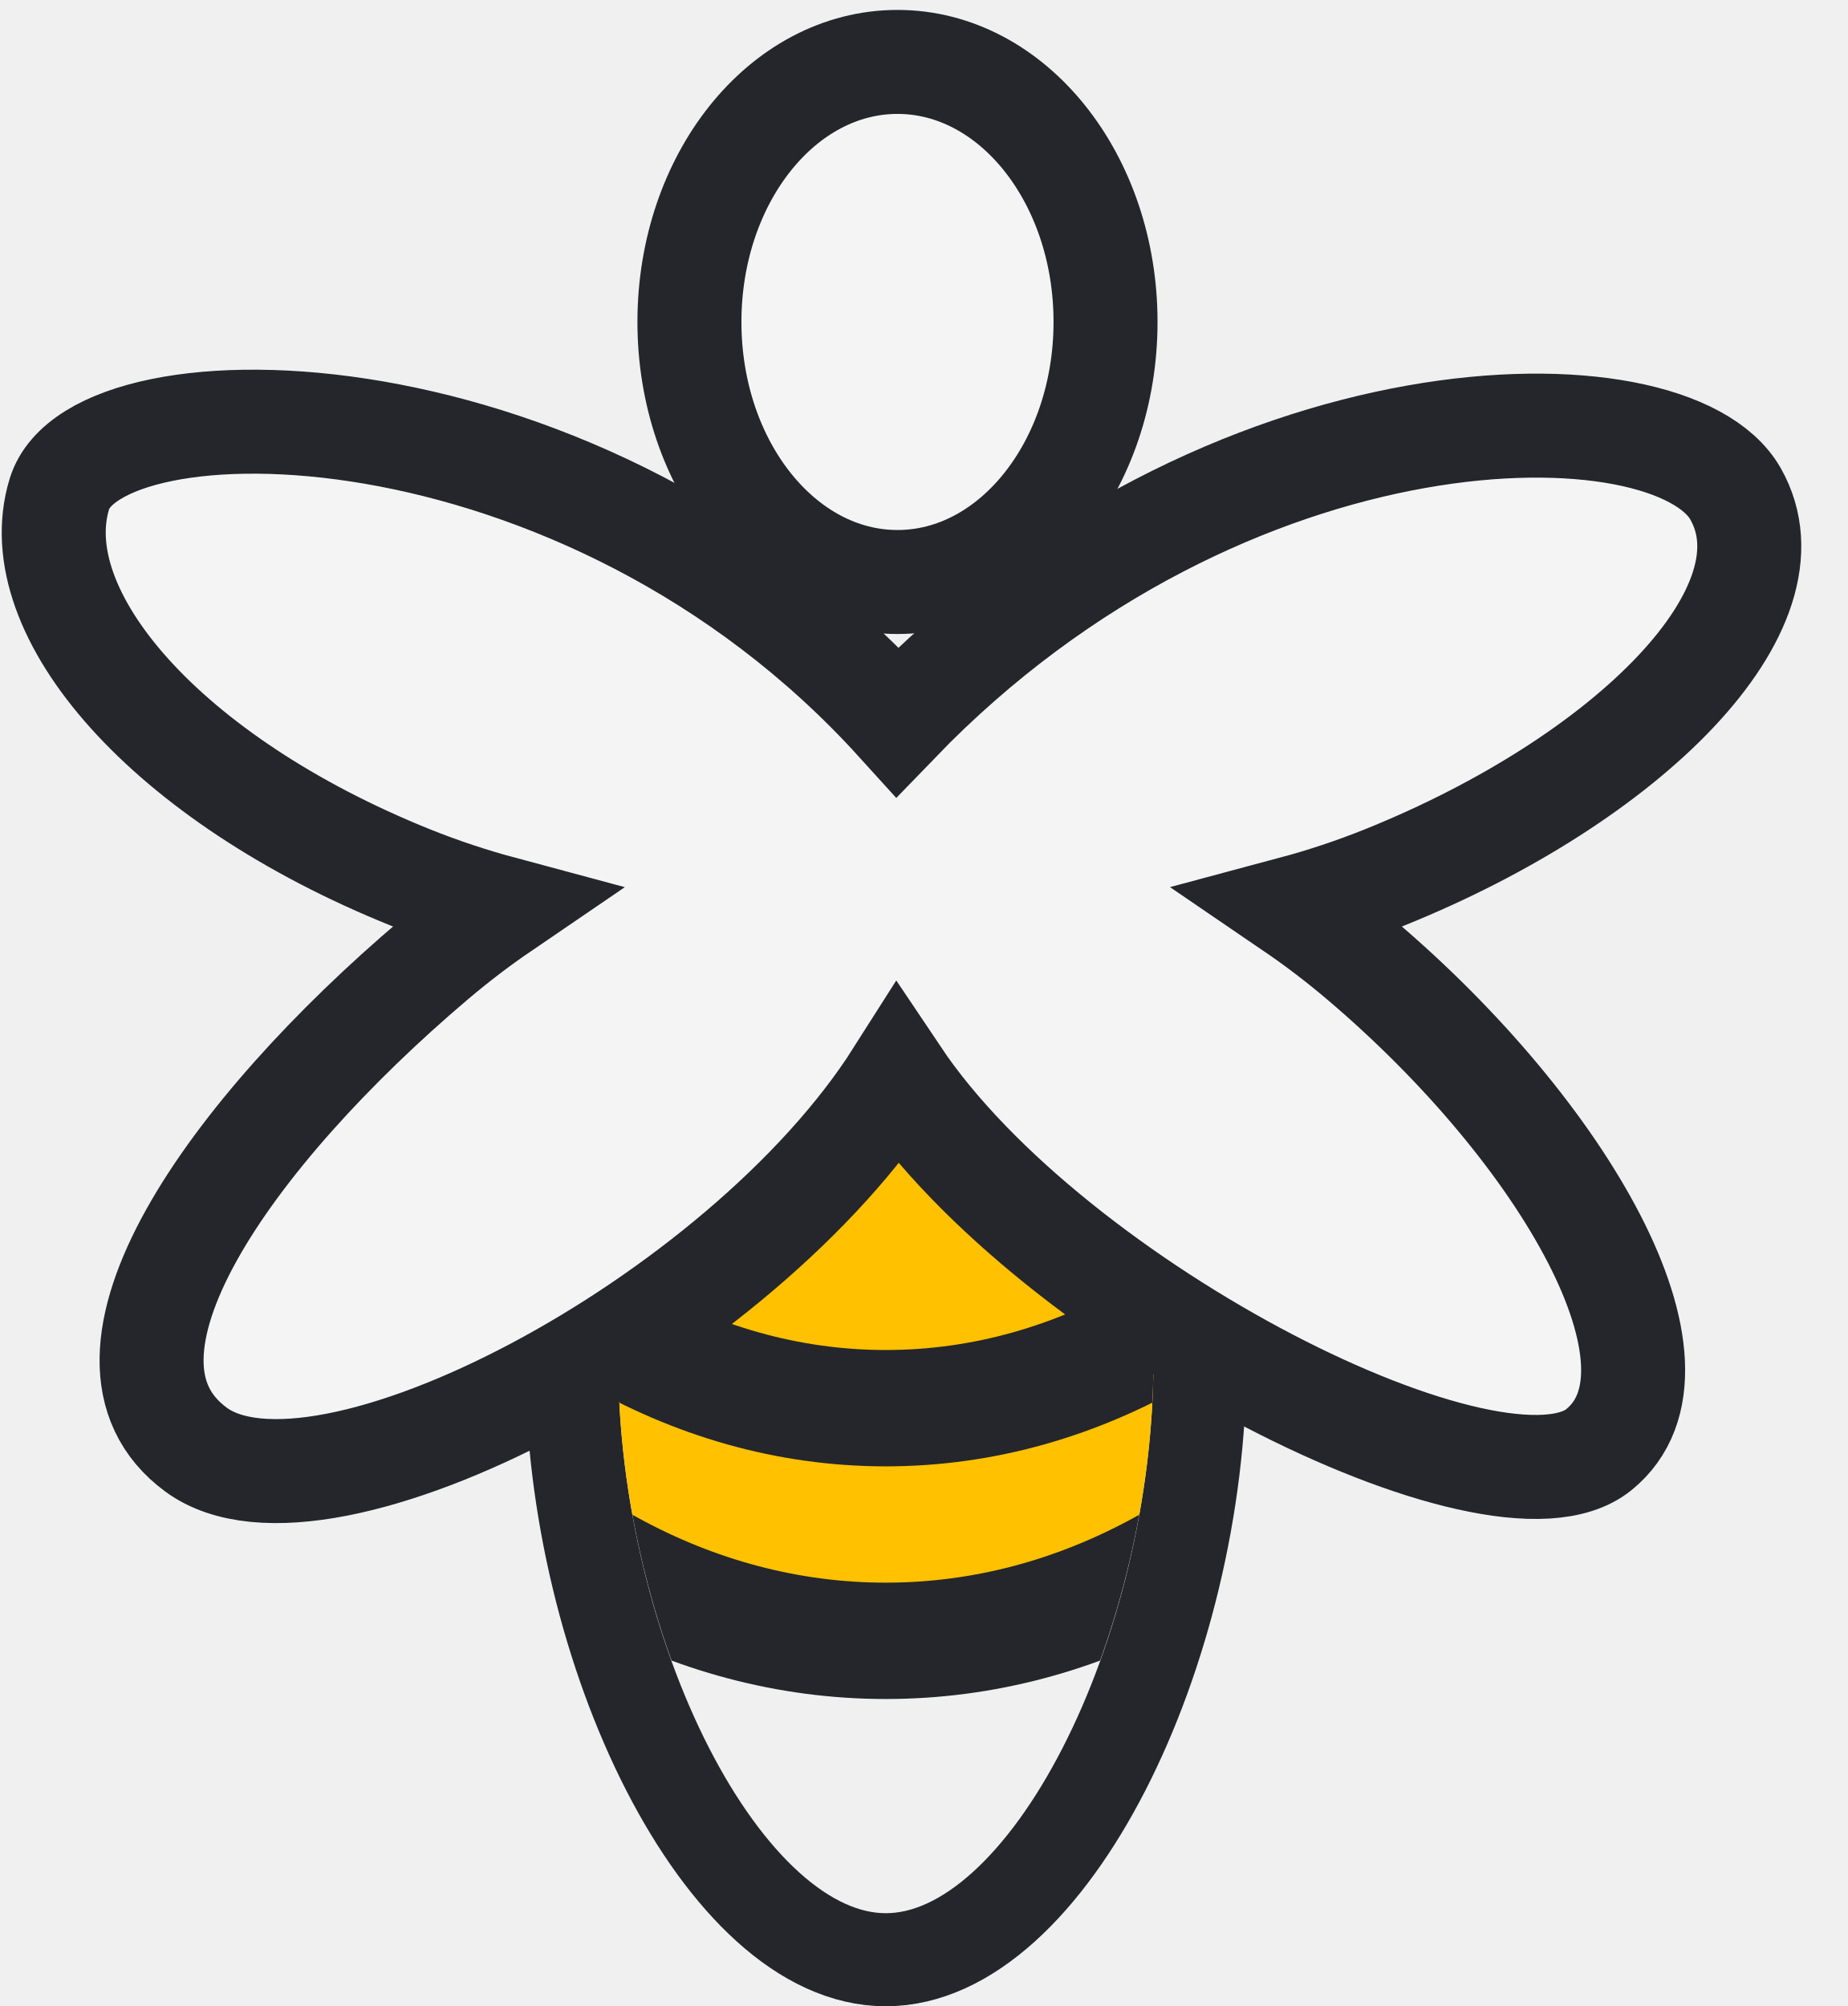
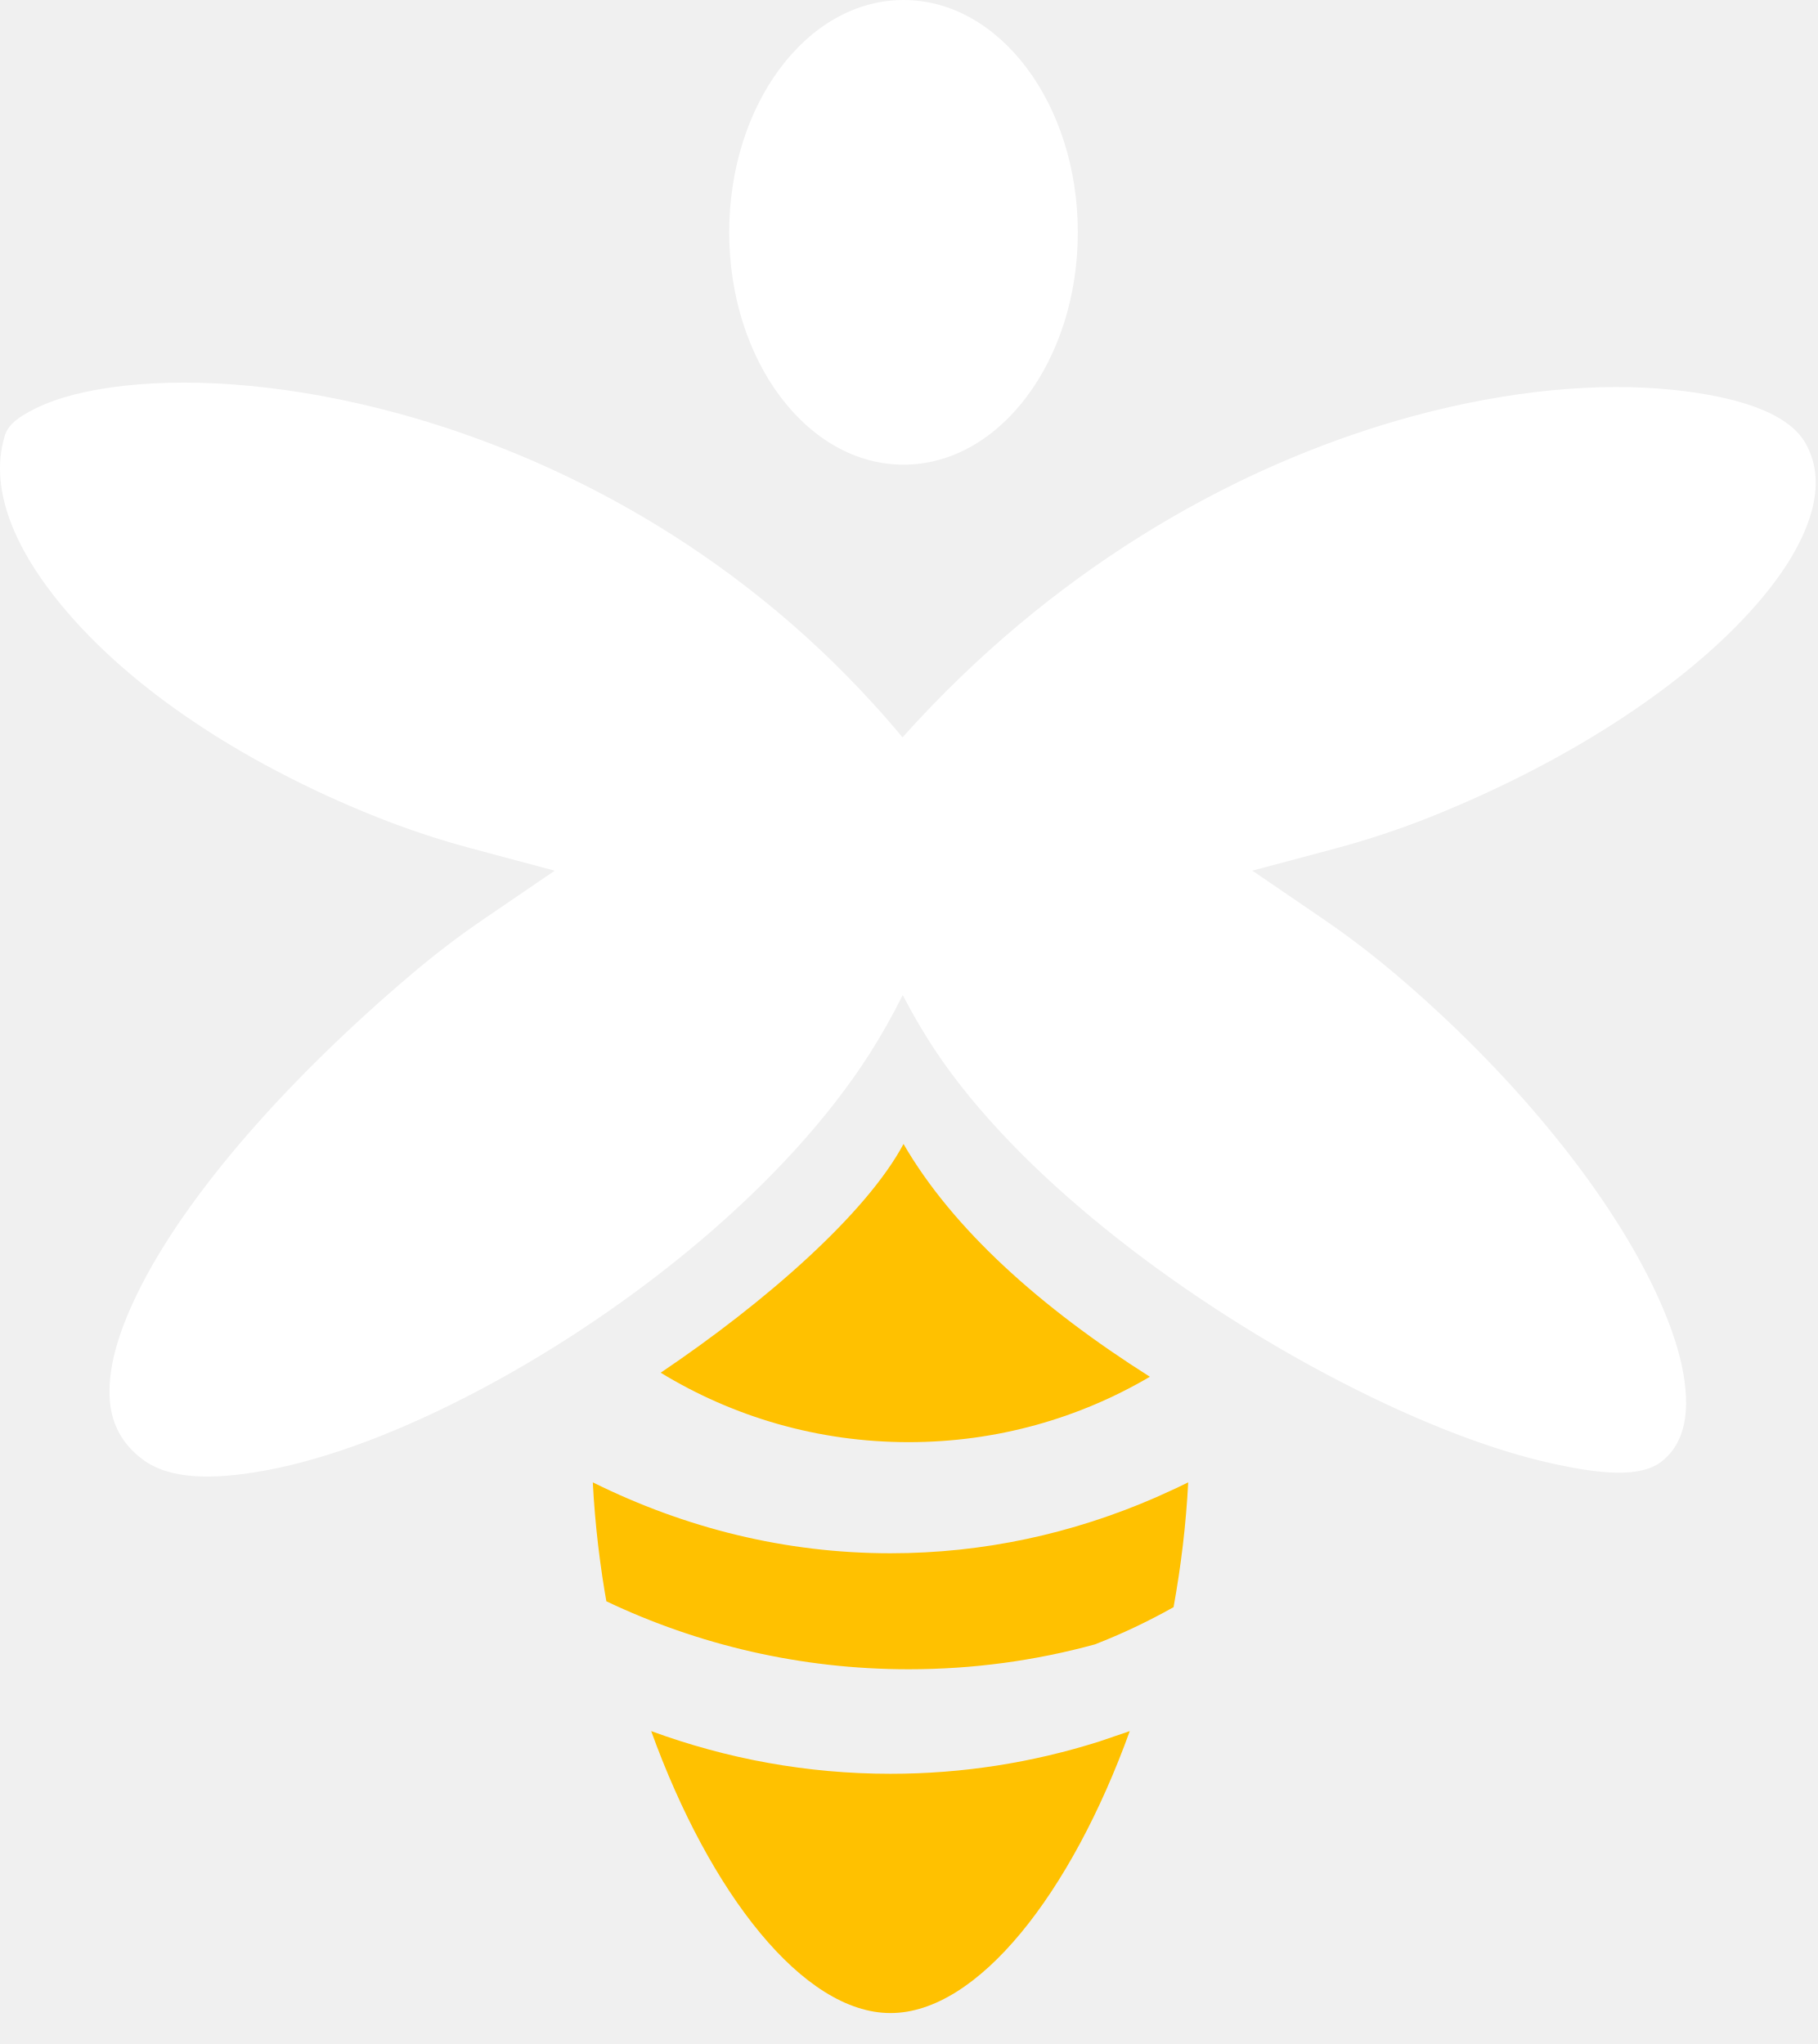
- <svg xmlns="http://www.w3.org/2000/svg" xmlns:xlink="http://www.w3.org/1999/xlink" width="35px" height="38px" viewBox="0 0 35 38" version="1.1">
-   <defs>
-     <path d="M5.068,19.703 C7.47,19.703 10.137,14.367 10.137,9.255 C10.137,4.144 7.868,0 5.068,0 C2.269,0 0,4.144 0,9.255 C0,14.367 2.666,19.703 5.068,19.703 Z" id="path-1" />
-   </defs>
+ <svg xmlns="http://www.w3.org/2000/svg" width="32px" height="36px" viewBox="0 0 32 36" version="1.1">
  <g id="PC版" stroke="none" stroke-width="1" fill="none" fill-rule="evenodd">
-     <g id="Beex-PC端首页" transform="translate(-367, -21)">
-       <g id="logo" transform="translate(359, 15)">
-         <path d="M12.819,-5.17920154e-16 L37.181,5.17920154e-16 C41.638,-3.00926524e-16 43.255,0.464 44.884,1.336 C46.514,2.207 47.793,3.486 48.664,5.116 C49.536,6.745 50,8.362 50,12.819 L50,37.181 C50,41.638 49.536,43.255 48.664,44.884 C47.793,46.514 46.514,47.793 44.884,48.664 C43.255,49.536 41.638,50 37.181,50 L12.819,50 C8.362,50 6.745,49.536 5.116,48.664 C3.486,47.793 2.207,46.514 1.336,44.884 C0.464,43.255 2.00617683e-16,41.638 -3.45280103e-16,37.181 L3.45280103e-16,12.819 C-2.00617683e-16,8.362 0.464,6.745 1.336,5.116 C2.207,3.486 3.486,2.207 5.116,1.336 C6.745,0.464 8.362,3.00926524e-16 12.819,-5.17920154e-16 Z" id="矩形" opacity="0.638" />
-         <g id="编组-3" transform="translate(5.789474, 8.157895)">
-           <g id="椭圆形" transform="translate(13.9218, 14.38064)">
-             <mask id="mask-2" fill="white">
-               <use xlink:href="#path-1" />
-             </mask>
-             <path stroke="#24262B" stroke-width="1.763" d="M5.068,20.585 C1.983,20.585 -0.881,14.74 -0.881,9.255 C-0.881,3.722 1.639,-0.881 5.068,-0.881 C8.497,-0.881 11.018,3.722 11.018,9.255 C11.018,14.74 8.154,20.585 5.068,20.585 Z" />
-             <ellipse stroke="#24262B" stroke-width="2.204" fill="#FFC100" mask="url(#mask-2)" cx="5.068" cy="-2.865" rx="13.442" ry="17.409" />
-             <ellipse stroke="#24262B" stroke-width="2.204" fill="#FFC100" mask="url(#mask-2)" cx="5.068" cy="-8.374" rx="13.442" ry="18.511" />
-           </g>
-           <g id="编组-2" transform="translate(0, 2.455075)">
-             <g id="编组" transform="translate(19.55533, 13.35385) scale(1, -1) translate(-19.55533, -13.35385) translate(3.055331, 3.353846)" fill="#F4F4F4" stroke="#24262B" stroke-width="1.97">
-               <path d="M29.442,0.506 C31.357,2.059 28.787,6.515 24.933,9.784 C24.508,10.145 24.077,10.472 23.646,10.766 C24.217,10.919 24.796,11.11 25.376,11.343 C30.006,13.206 33.257,16.455 32.03,18.613 C30.802,20.772 22.406,20.772 16.155,14.293 C10.182,20.879 0.977,20.879 0.281,18.613 C-0.415,16.348 2.304,13.206 6.934,11.343 C7.515,11.11 8.094,10.919 8.664,10.766 C8.233,10.472 7.803,10.145 7.377,9.784 C3.524,6.515 0.487,2.255 2.869,0.506 C5.25,-1.243 13.2,2.937 16.155,7.591 C19.111,3.181 27.527,-1.047 29.442,0.506 Z" id="路径" />
-             </g>
-             <g id="编组" />
-           </g>
-           <g id="编组-2" transform="translate(26.92105, 16.45508) scale(-1, 1) translate(-26.92105, -16.45508) translate(15.42105, 2.455075)">
-             <g id="编组" transform="translate(12.31444, 17.24022) scale(1, -1) translate(-12.31444, -17.24022) translate(2.462888, 7.388664)" />
-             <g id="编组" />
-           </g>
-           <ellipse id="椭圆形" stroke="#24262B" stroke-width="1.97" fill="#F4F4F4" cx="19.211" cy="3.941" rx="3.941" ry="4.926" />
-         </g>
+     <g id="1.我的资产" transform="translate(-363, -24)">
+       <g id="编组-10" transform="translate(363, 24)">
+         <path d="M19.893,30.489 C18.86,33.348 17.218,35.455 15.68,35.455 C14.142,35.455 12.5,33.348 11.466,30.489 C12.801,30.979 14.214,31.241 15.68,31.241 C16.951,31.241 18.184,31.044 19.359,30.671 L19.893,30.489 Z M20.922,26.108 C20.884,26.847 20.795,27.585 20.664,28.306 C20.214,28.559 19.752,28.778 19.278,28.962 C18.234,29.248 17.135,29.4 16,29.4 C14.095,29.4 12.29,28.97 10.677,28.203 L10.695,28.307 C10.564,27.585 10.476,26.847 10.438,26.108 C12.066,26.915 13.83,27.357 15.68,27.357 C17.315,27.357 18.884,27.012 20.35,26.374 L20.715,26.208 L20.922,26.108 Z M15.909,20.148 C16.777,21.647 18.325,23.032 20.247,24.248 C19.002,24.98 17.55,25.4 16,25.4 C14.401,25.4 12.906,24.953 11.633,24.177 C13.48,22.933 15.254,21.375 15.909,20.148 Z" id="形状" fill="#FFC100" />
+         <path d="M29.688,8.031 C29.69,8.634 29.468,9.343 29.098,10.106 C28.24,11.871 26.578,13.885 24.577,15.583 C24.153,15.942 23.726,16.267 23.298,16.559 L22.051,17.411 L23.51,17.8 C24.075,17.951 24.65,18.141 25.226,18.372 C27.574,19.317 29.572,20.613 30.795,21.95 C31.339,22.544 31.727,23.14 31.892,23.714 C32.016,24.148 32.003,24.565 31.792,24.938 C31.483,25.481 30.576,25.763 29.447,25.88 C28.181,26.011 26.589,25.881 24.862,25.411 C22.134,24.668 19.076,23.079 16.407,20.313 C16.23,20.129 16.058,19.944 15.891,19.758 C15.732,19.95 15.567,20.14 15.396,20.328 C12.879,23.103 9.788,24.708 7.002,25.466 C5.186,25.96 3.501,26.095 2.198,25.952 C1.554,25.881 1.009,25.745 0.604,25.541 C0.355,25.415 0.147,25.278 0.086,25.077 C-0.225,24.066 0.333,22.888 1.365,21.76 C2.527,20.49 4.332,19.281 6.591,18.372 C7.167,18.141 7.742,17.951 8.308,17.8 L9.767,17.41 L8.52,16.559 C8.091,16.267 7.664,15.942 7.241,15.583 C5.149,13.809 3.287,11.75 2.412,9.951 C2.079,9.264 1.888,8.625 1.935,8.066 C1.97,7.654 2.156,7.303 2.521,7.034 C3.002,6.681 3.765,6.683 4.644,6.841 C5.79,7.046 7.136,7.566 8.501,8.294 C11.141,9.702 13.854,11.89 15.324,14.205 C15.527,14.524 15.717,14.863 15.895,15.219 C16.08,14.864 16.276,14.529 16.484,14.219 C17.927,12.065 20.682,9.966 23.335,8.551 C24.768,7.787 26.173,7.222 27.332,6.969 C28.166,6.786 28.889,6.705 29.27,7.014 C29.572,7.259 29.686,7.617 29.688,8.031 Z" id="路径" fill="#FFFFFF" transform="translate(15.98559, 16.37246) scale(1, -1) translate(-15.98559, -16.37246) " />
+         <ellipse id="椭圆形" fill="#FFFFFF" cx="15.909" cy="4.092" rx="3.069" ry="4.092" />
      </g>
    </g>
  </g>
</svg>
